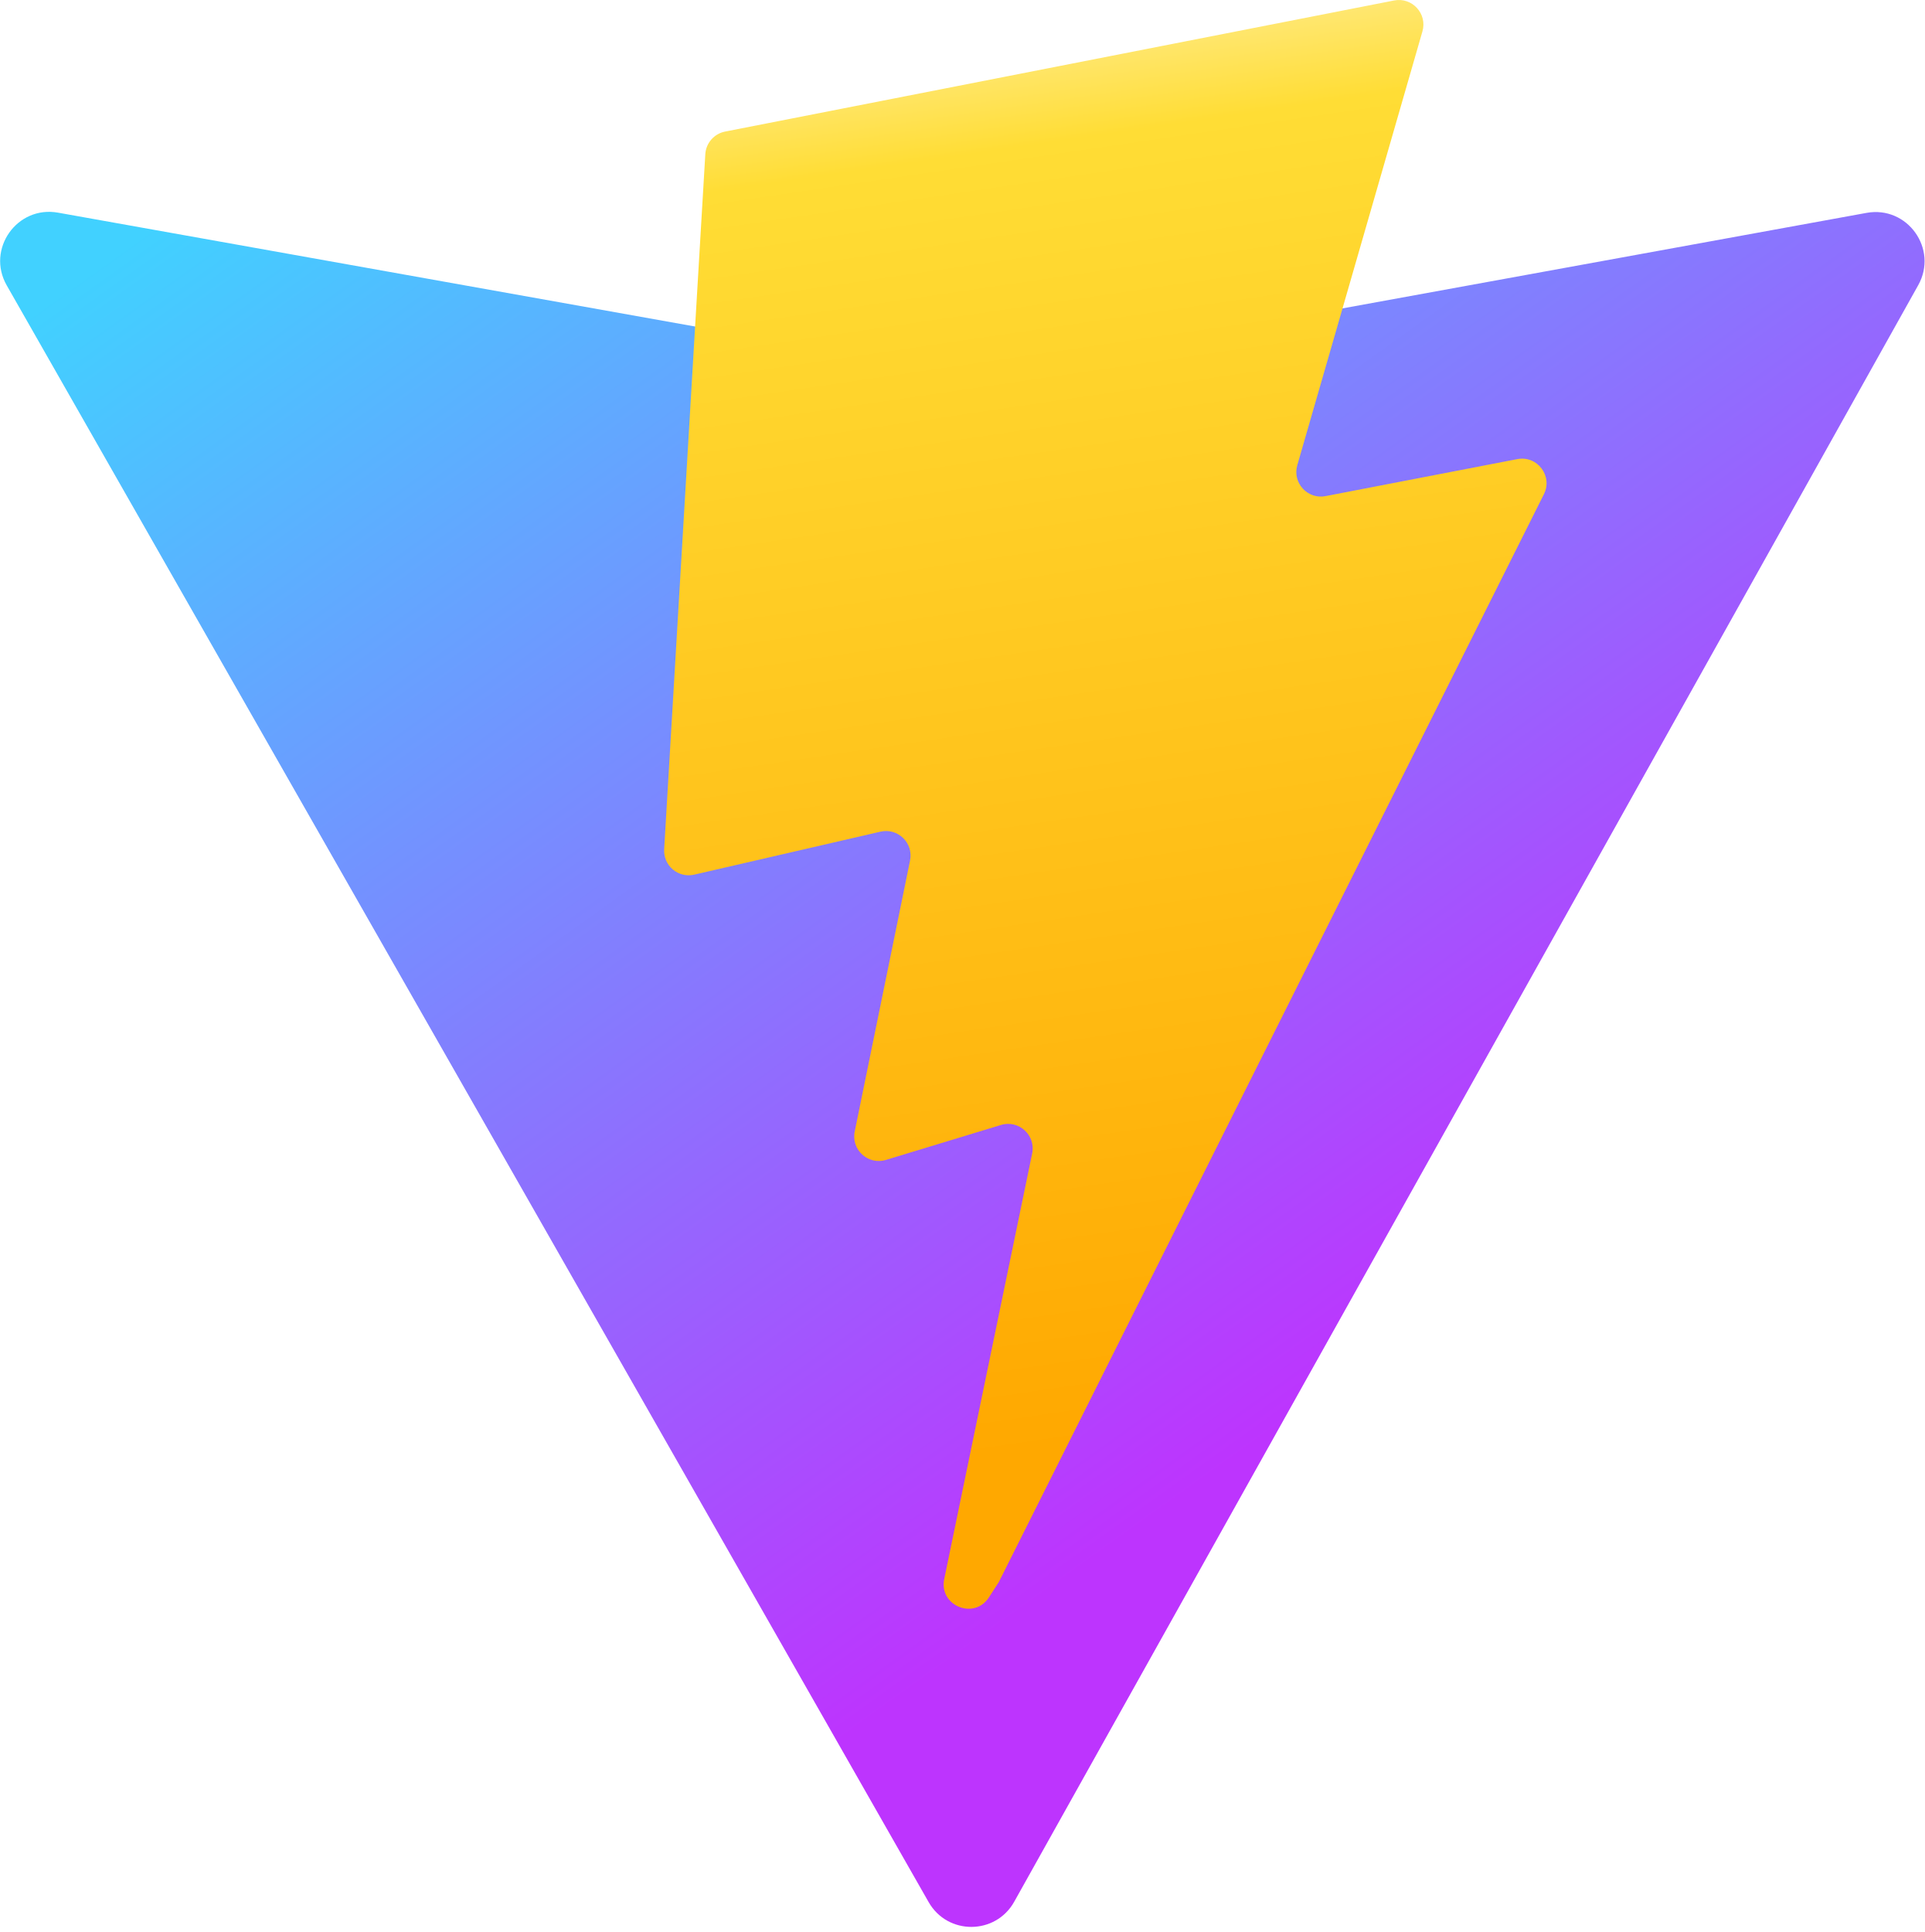
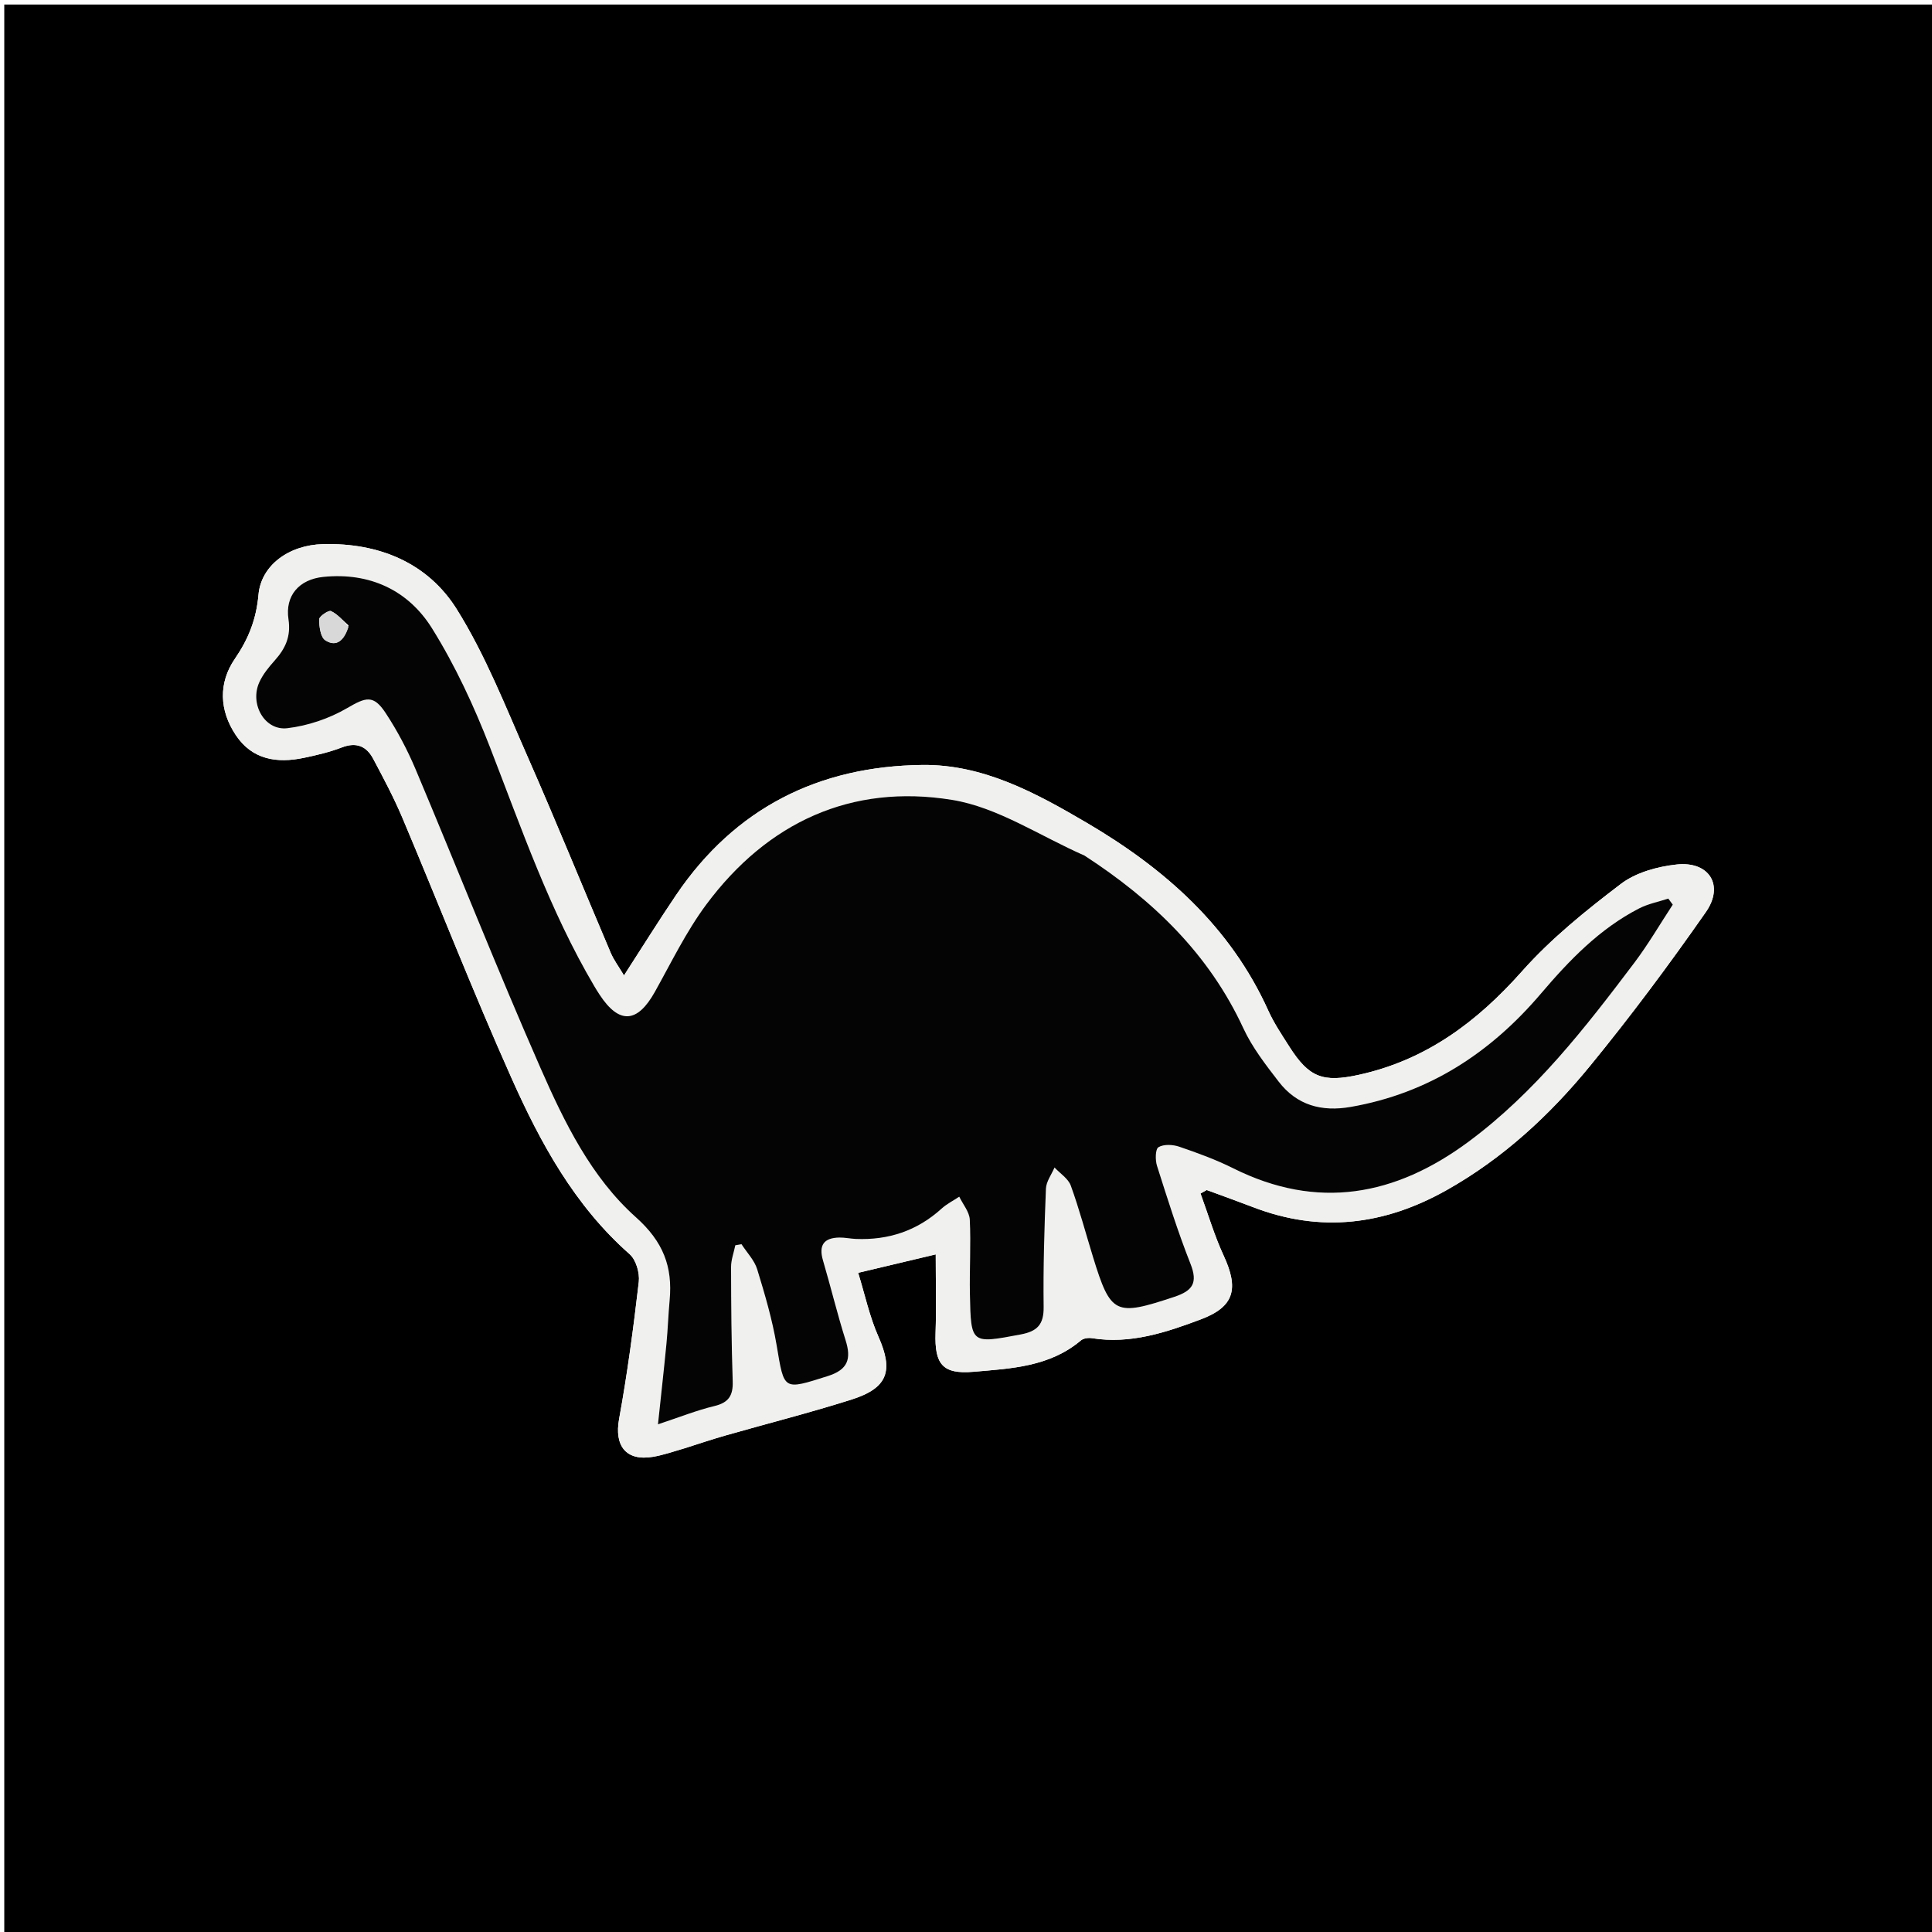
- <svg xmlns="http://www.w3.org/2000/svg" aria-hidden="true" role="img" class="iconify iconify--logos" width="31.88" height="32" preserveAspectRatio="xMidYMid meet" viewBox="0 0 256 257">
-   <defs>
-     <linearGradient id="IconifyId1813088fe1fbc01fb466" x1="-.828%" x2="57.636%" y1="7.652%" y2="78.411%">
-       <stop offset="0%" stop-color="#41D1FF" />
-       <stop offset="100%" stop-color="#BD34FE" />
-     </linearGradient>
-     <linearGradient id="IconifyId1813088fe1fbc01fb467" x1="43.376%" x2="50.316%" y1="2.242%" y2="89.03%">
-       <stop offset="0%" stop-color="#FFEA83" />
-       <stop offset="8.333%" stop-color="#FFDD35" />
-       <stop offset="100%" stop-color="#FFA800" />
-     </linearGradient>
-   </defs>
-   <path fill="url(#IconifyId1813088fe1fbc01fb466)" d="M255.153 37.938L134.897 252.976c-2.483 4.44-8.862 4.466-11.382.048L.875 37.958c-2.746-4.814 1.371-10.646 6.827-9.67l120.385 21.517a6.537 6.537 0 0 0 2.322-.004l117.867-21.483c5.438-.991 9.574 4.796 6.877 9.62Z" />
-   <path fill="url(#IconifyId1813088fe1fbc01fb467)" d="M185.432.063L96.44 17.501a3.268 3.268 0 0 0-2.634 3.014l-5.474 92.456a3.268 3.268 0 0 0 3.997 3.378l24.777-5.718c2.318-.535 4.413 1.507 3.936 3.838l-7.361 36.047c-.495 2.426 1.782 4.5 4.151 3.78l15.304-4.649c2.372-.72 4.652 1.36 4.15 3.788l-11.698 56.621c-.732 3.542 3.979 5.473 5.943 2.437l1.313-2.028l72.516-144.72c1.215-2.423-.88-5.186-3.54-4.672l-25.505 4.922c-2.396.462-4.435-1.77-3.759-4.114l16.646-57.705c.677-2.35-1.37-4.583-3.769-4.113Z" />
+ <svg xmlns="http://www.w3.org/2000/svg" version="1.1" id="Layer_1" x="0px" y="0px" width="100%" viewBox="0 0 465 465" enable-background="new 0 0 465 465" xml:space="preserve">
+   <path fill="#000000" opacity="1" stroke="none" d=" M210,466   C140.019,466 70.537,466 1.028,466   C1.028,311.06 1.028,156.121 1.028,1.091   C155.898,1.091 310.796,1.091 465.847,1.091   C465.847,156 465.847,311 465.847,466   C380.787,466 295.644,466 210,466  M165.172,348.426   C168.35,347.436 171.509,346.38 174.71,345.466   C184.795,342.588 194.974,340.014 204.965,336.843   C213.748,334.055 215.05,329.889 211.421,321.71   C209.264,316.85 208.149,311.527 206.545,306.345   C213.286,304.743 218.845,303.422 225.216,301.908   C225.216,308.612 225.381,314.71 225.175,320.797   C224.919,328.314 226.823,330.811 234.301,330.165   C243.337,329.384 252.639,328.976 260.146,322.622   C260.762,322.1 261.962,321.941 262.816,322.077   C272.088,323.564 280.685,320.683 289.053,317.535   C297.138,314.493 298.184,310.133 294.516,302.214   C292.286,297.4 290.777,292.252 288.944,287.254   C289.443,286.976 289.941,286.697 290.44,286.419   C294.162,287.792 297.9,289.123 301.603,290.546   C317.789,296.77 333.161,294.888 348.144,286.461   C361.726,278.822 372.949,268.452 382.677,256.574   C392.468,244.62 401.725,232.189 410.571,219.517   C415.061,213.085 411.365,207.227 403.548,208.071   C398.918,208.572 393.741,209.993 390.13,212.738   C381.711,219.138 373.316,225.9 366.325,233.772   C355.472,245.994 343.196,255.154 327.033,258.695   C318.423,260.582 315.064,259.376 310.293,251.862   C308.51,249.054 306.622,246.26 305.26,243.244   C296.093,222.935 280.253,209.011 261.572,198.041   C249.352,190.865 236.665,183.941 221.986,184.113   C197.073,184.405 176.928,194.457 162.753,215.38   C158.579,221.543 154.648,227.87 150.185,234.772   C148.928,232.657 147.737,231.086 146.988,229.326   C140.286,213.575 133.853,197.708 126.952,182.046   C121.672,170.062 116.847,157.691 109.953,146.659   C102.921,135.407 91.132,130.612 77.734,130.963   C69.522,131.178 62.846,136.054 62.214,143.142   C61.69,149.017 59.829,153.75 56.523,158.576   C52.559,164.363 52.765,170.957 56.755,176.93   C60.726,182.874 66.668,183.755 73.152,182.398   C76.24,181.752 79.352,181.017 82.286,179.889   C85.763,178.553 88.201,179.588 89.806,182.599   C92.305,187.291 94.812,192.008 96.876,196.9   C105.667,217.744 113.893,238.836 123.115,259.484   C130.106,275.134 138.308,290.202 151.539,301.853   C153.085,303.215 153.998,306.364 153.749,308.515   C152.468,319.554 151.003,330.591 149.008,341.519   C147.825,347.999 150.672,351.739 157.192,350.627   C159.642,350.209 162.023,349.384 165.172,348.426  z" />
+   <path fill="#F0F0EE" opacity="1" stroke="none" d=" M164.804,348.586   C162.023,349.384 159.642,350.209 157.192,350.627   C150.672,351.739 147.825,347.999 149.008,341.519   C151.003,330.591 152.468,319.554 153.749,308.515   C153.998,306.364 153.085,303.215 151.539,301.853   C138.308,290.202 130.106,275.134 123.115,259.484   C113.893,238.836 105.667,217.744 96.876,196.9   C94.812,192.008 92.305,187.291 89.806,182.599   C88.201,179.588 85.763,178.553 82.286,179.889   C79.352,181.017 76.24,181.752 73.152,182.398   C66.668,183.755 60.726,182.874 56.755,176.93   C52.765,170.957 52.559,164.363 56.523,158.576   C59.829,153.75 61.69,149.017 62.214,143.142   C62.846,136.054 69.522,131.178 77.734,130.963   C91.132,130.612 102.921,135.407 109.953,146.659   C116.847,157.691 121.672,170.062 126.952,182.046   C133.853,197.708 140.286,213.575 146.988,229.326   C147.737,231.086 148.928,232.657 150.185,234.772   C154.648,227.87 158.579,221.543 162.753,215.38   C176.928,194.457 197.073,184.405 221.986,184.113   C236.665,183.941 249.352,190.865 261.572,198.041   C280.253,209.011 296.093,222.935 305.26,243.244   C306.622,246.26 308.51,249.054 310.293,251.862   C315.064,259.376 318.423,260.582 327.033,258.695   C343.196,255.154 355.472,245.994 366.325,233.772   C373.316,225.9 381.711,219.138 390.13,212.738   C393.741,209.993 398.918,208.572 403.548,208.071   C411.365,207.227 415.061,213.085 410.571,219.517   C401.725,232.189 392.468,244.62 382.677,256.574   C372.949,268.452 361.726,278.822 348.144,286.461   C333.161,294.888 317.789,296.77 301.603,290.546   C297.9,289.123 294.162,287.792 290.44,286.419   C289.941,286.697 289.443,286.976 288.944,287.254   C290.777,292.252 292.286,297.4 294.516,302.214   C298.184,310.133 297.138,314.493 289.053,317.535   C280.685,320.683 272.088,323.564 262.816,322.077   C261.962,321.941 260.762,322.1 260.146,322.622   C252.639,328.976 243.337,329.384 234.301,330.165   C226.823,330.811 224.919,328.314 225.175,320.797   C225.381,314.71 225.216,308.612 225.216,301.908   C218.845,303.422 213.286,304.743 206.545,306.345   C208.149,311.527 209.264,316.85 211.421,321.71   C215.05,329.889 213.748,334.055 204.965,336.843   C194.974,340.014 184.795,342.588 174.71,345.466   C171.509,346.38 168.35,347.436 164.804,348.586  M260.698,205.726   C250.21,201.168 240.098,194.299 229.159,192.522   C204.899,188.582 184.705,197.917 169.988,217.71   C165.156,224.209 161.569,231.652 157.593,238.764   C153.398,246.267 149.029,246.562 144.353,239.463   C143.896,238.769 143.454,238.064 143.032,237.349   C132.312,219.183 125.502,199.336 117.91,179.792   C114.082,169.936 109.559,160.172 103.976,151.224   C98.24,142.031 88.955,137.724 77.848,138.847   C71.945,139.444 68.577,143.39 69.432,149.054   C70.059,153.213 68.675,156.1 66.119,158.968   C64.694,160.567 63.265,162.306 62.4,164.234   C60.058,169.451 63.7,175.913 69.147,175.269   C74.09,174.684 79.223,172.953 83.524,170.445   C88.054,167.804 89.866,167.126 92.821,171.616   C95.634,175.893 98.067,180.503 100.056,185.224   C110.131,209.142 119.656,233.298 130.092,257.055   C135.836,270.131 142.288,283.354 153.048,292.968   C159.628,298.847 161.92,304.862 161.17,312.95   C160.848,316.43 160.738,319.93 160.403,323.408   C159.819,329.46 159.136,335.503 158.362,342.809   C163.591,341.081 167.698,339.431 171.957,338.41   C175.396,337.585 176.464,335.861 176.351,332.461   C176.048,323.307 175.972,314.144 175.953,304.983   C175.95,303.23 176.619,301.474 176.978,299.72   C177.474,299.633 177.97,299.546 178.466,299.459   C179.76,301.466 181.573,303.313 182.247,305.509   C184.096,311.535 185.891,317.637 186.932,323.838   C188.764,334.75 188.463,334.598 199.21,331.207   C204.095,329.666 204.945,327.075 203.518,322.564   C201.513,316.227 199.961,309.749 198.082,303.37   C196.998,299.689 198.294,297.916 202.027,297.858   C203.35,297.838 204.675,298.138 206.003,298.192   C213.837,298.513 220.737,296.232 226.605,290.909   C227.865,289.766 229.444,288.976 230.876,288.023   C231.763,289.865 233.319,291.673 233.412,293.553   C233.707,299.523 233.322,305.523 233.443,311.507   C233.687,323.556 233.728,323.421 245.665,321.179   C249.674,320.426 251.243,318.778 251.189,314.563   C251.067,305.078 251.36,295.582 251.739,286.101   C251.808,284.375 253.086,282.697 253.806,280.997   C255.15,282.44 257.107,283.659 257.725,285.365   C259.766,290.993 261.305,296.803 263.068,302.533   C267.343,316.426 268.42,316.847 282.613,312.139   C287.017,310.677 288.369,308.818 286.536,304.186   C283.483,296.464 280.991,288.514 278.472,280.593   C278.028,279.197 278.06,276.571 278.829,276.11   C280.091,275.354 282.287,275.466 283.824,275.991   C288.228,277.495 292.643,279.102 296.798,281.179   C317.119,291.339 335.841,287.846 353.462,274.785   C369.45,262.934 381.527,247.404 393.369,231.705   C396.725,227.256 399.543,222.401 402.608,217.732   C402.249,217.246 401.89,216.76 401.532,216.274   C399.174,217.05 396.663,217.53 394.484,218.653   C384.973,223.554 377.703,231.122 370.88,239.14   C358.712,253.438 343.879,263.138 325.114,266.414   C318.054,267.647 312.131,266.007 307.755,260.328   C304.622,256.263 301.382,252.091 299.249,247.477   C290.976,229.591 277.508,216.64 260.698,205.726  z" />
+   <path fill="#040404" opacity="1" stroke="none" d=" M261.007,205.916   C277.508,216.64 290.976,229.591 299.249,247.477   C301.382,252.091 304.622,256.263 307.755,260.328   C312.131,266.007 318.054,267.647 325.114,266.414   C343.879,263.138 358.712,253.438 370.88,239.14   C377.703,231.122 384.973,223.554 394.484,218.653   C396.663,217.53 399.174,217.05 401.532,216.274   C401.89,216.76 402.249,217.246 402.608,217.732   C399.543,222.401 396.725,227.256 393.369,231.705   C381.527,247.404 369.45,262.934 353.462,274.785   C335.841,287.846 317.119,291.339 296.798,281.179   C292.643,279.102 288.228,277.495 283.824,275.991   C282.287,275.466 280.091,275.354 278.829,276.11   C278.06,276.571 278.028,279.197 278.472,280.593   C280.991,288.514 283.483,296.464 286.536,304.186   C288.369,308.818 287.017,310.677 282.613,312.139   C268.42,316.847 267.343,316.426 263.068,302.533   C261.305,296.803 259.766,290.993 257.725,285.365   C257.107,283.659 255.15,282.44 253.806,280.997   C253.086,282.697 251.808,284.375 251.739,286.101   C251.36,295.582 251.067,305.078 251.189,314.563   C251.243,318.778 249.674,320.426 245.665,321.179   C233.728,323.421 233.687,323.556 233.443,311.507   C233.322,305.523 233.707,299.523 233.412,293.553   C233.319,291.673 231.763,289.865 230.876,288.023   C229.444,288.976 227.865,289.766 226.605,290.909   C220.737,296.232 213.837,298.513 206.003,298.192   C204.675,298.138 203.35,297.838 202.027,297.858   C198.294,297.916 196.998,299.689 198.082,303.37   C199.961,309.749 201.513,316.227 203.518,322.564   C204.945,327.075 204.095,329.666 199.21,331.207   C188.463,334.598 188.764,334.75 186.932,323.838   C185.891,317.637 184.096,311.535 182.247,305.509   C181.573,303.313 179.76,301.466 178.466,299.459   C177.97,299.546 177.474,299.633 176.978,299.72   C176.619,301.474 175.95,303.23 175.953,304.983   C175.972,314.144 176.048,323.307 176.351,332.461   C176.464,335.861 175.396,337.585 171.957,338.41   C167.698,339.431 163.591,341.081 158.362,342.809   C159.136,335.503 159.819,329.46 160.403,323.408   C160.738,319.93 160.848,316.43 161.17,312.95   C161.92,304.862 159.628,298.847 153.048,292.968   C142.288,283.354 135.836,270.131 130.092,257.055   C119.656,233.298 110.131,209.142 100.056,185.224   C98.067,180.503 95.634,175.893 92.821,171.616   C89.866,167.126 88.054,167.804 83.524,170.445   C79.223,172.953 74.09,174.684 69.147,175.269   C63.7,175.913 60.058,169.451 62.4,164.234   C63.265,162.306 64.694,160.567 66.119,158.968   C68.675,156.1 70.059,153.213 69.432,149.054   C68.577,143.39 71.945,139.444 77.848,138.847   C88.955,137.724 98.24,142.031 103.976,151.224   C109.559,160.172 114.082,169.936 117.91,179.792   C125.502,199.336 132.312,219.183 143.032,237.349   C143.454,238.064 143.896,238.769 144.353,239.463   C149.029,246.562 153.398,246.267 157.593,238.764   C161.569,231.652 165.156,224.209 169.988,217.71   C184.705,197.917 204.899,188.582 229.159,192.522   C240.098,194.299 250.21,201.168 261.007,205.916  M83.891,150.524   C82.506,149.323 81.258,147.831 79.661,147.078   C79.095,146.811 76.824,148.34 76.821,149.055   C76.815,150.795 77.147,153.374 78.303,154.114   C81.042,155.868 82.899,154.037 83.891,150.524  z" />
+   <path fill="#D9D8D8" opacity="1" stroke="none" d=" M83.87,150.901   C82.899,154.037 81.042,155.868 78.303,154.114   C77.147,153.374 76.815,150.795 76.821,149.055   C76.824,148.34 79.095,146.811 79.661,147.078   C81.258,147.831 82.506,149.323 83.87,150.901  z" />
</svg>
